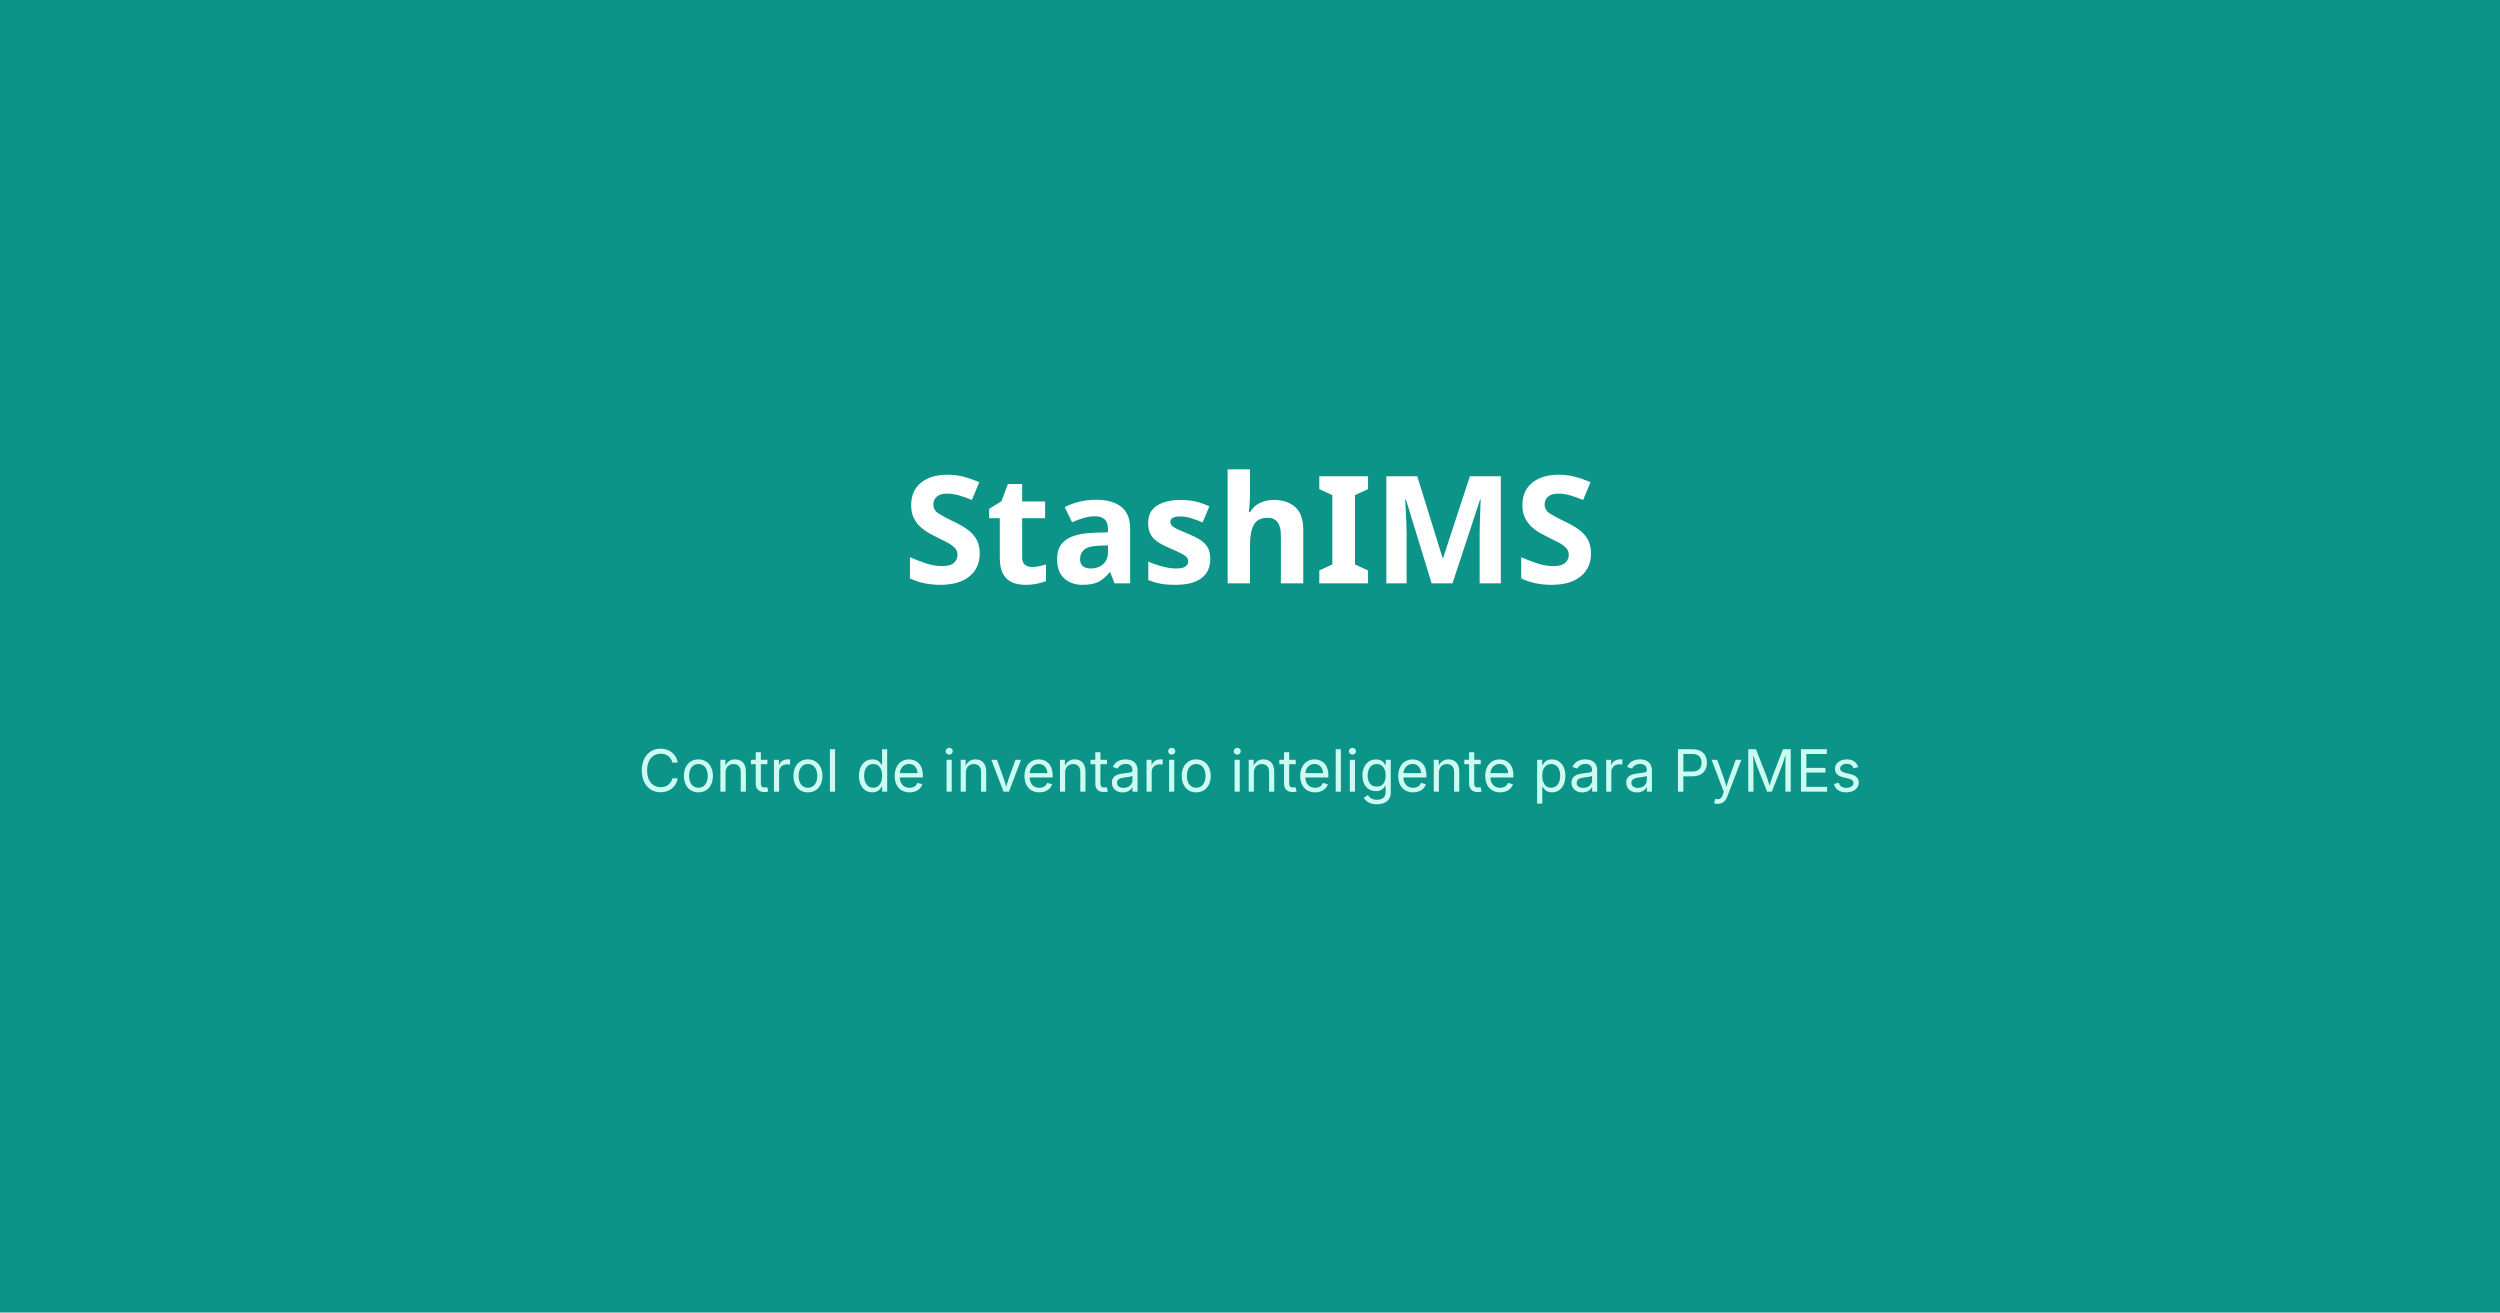
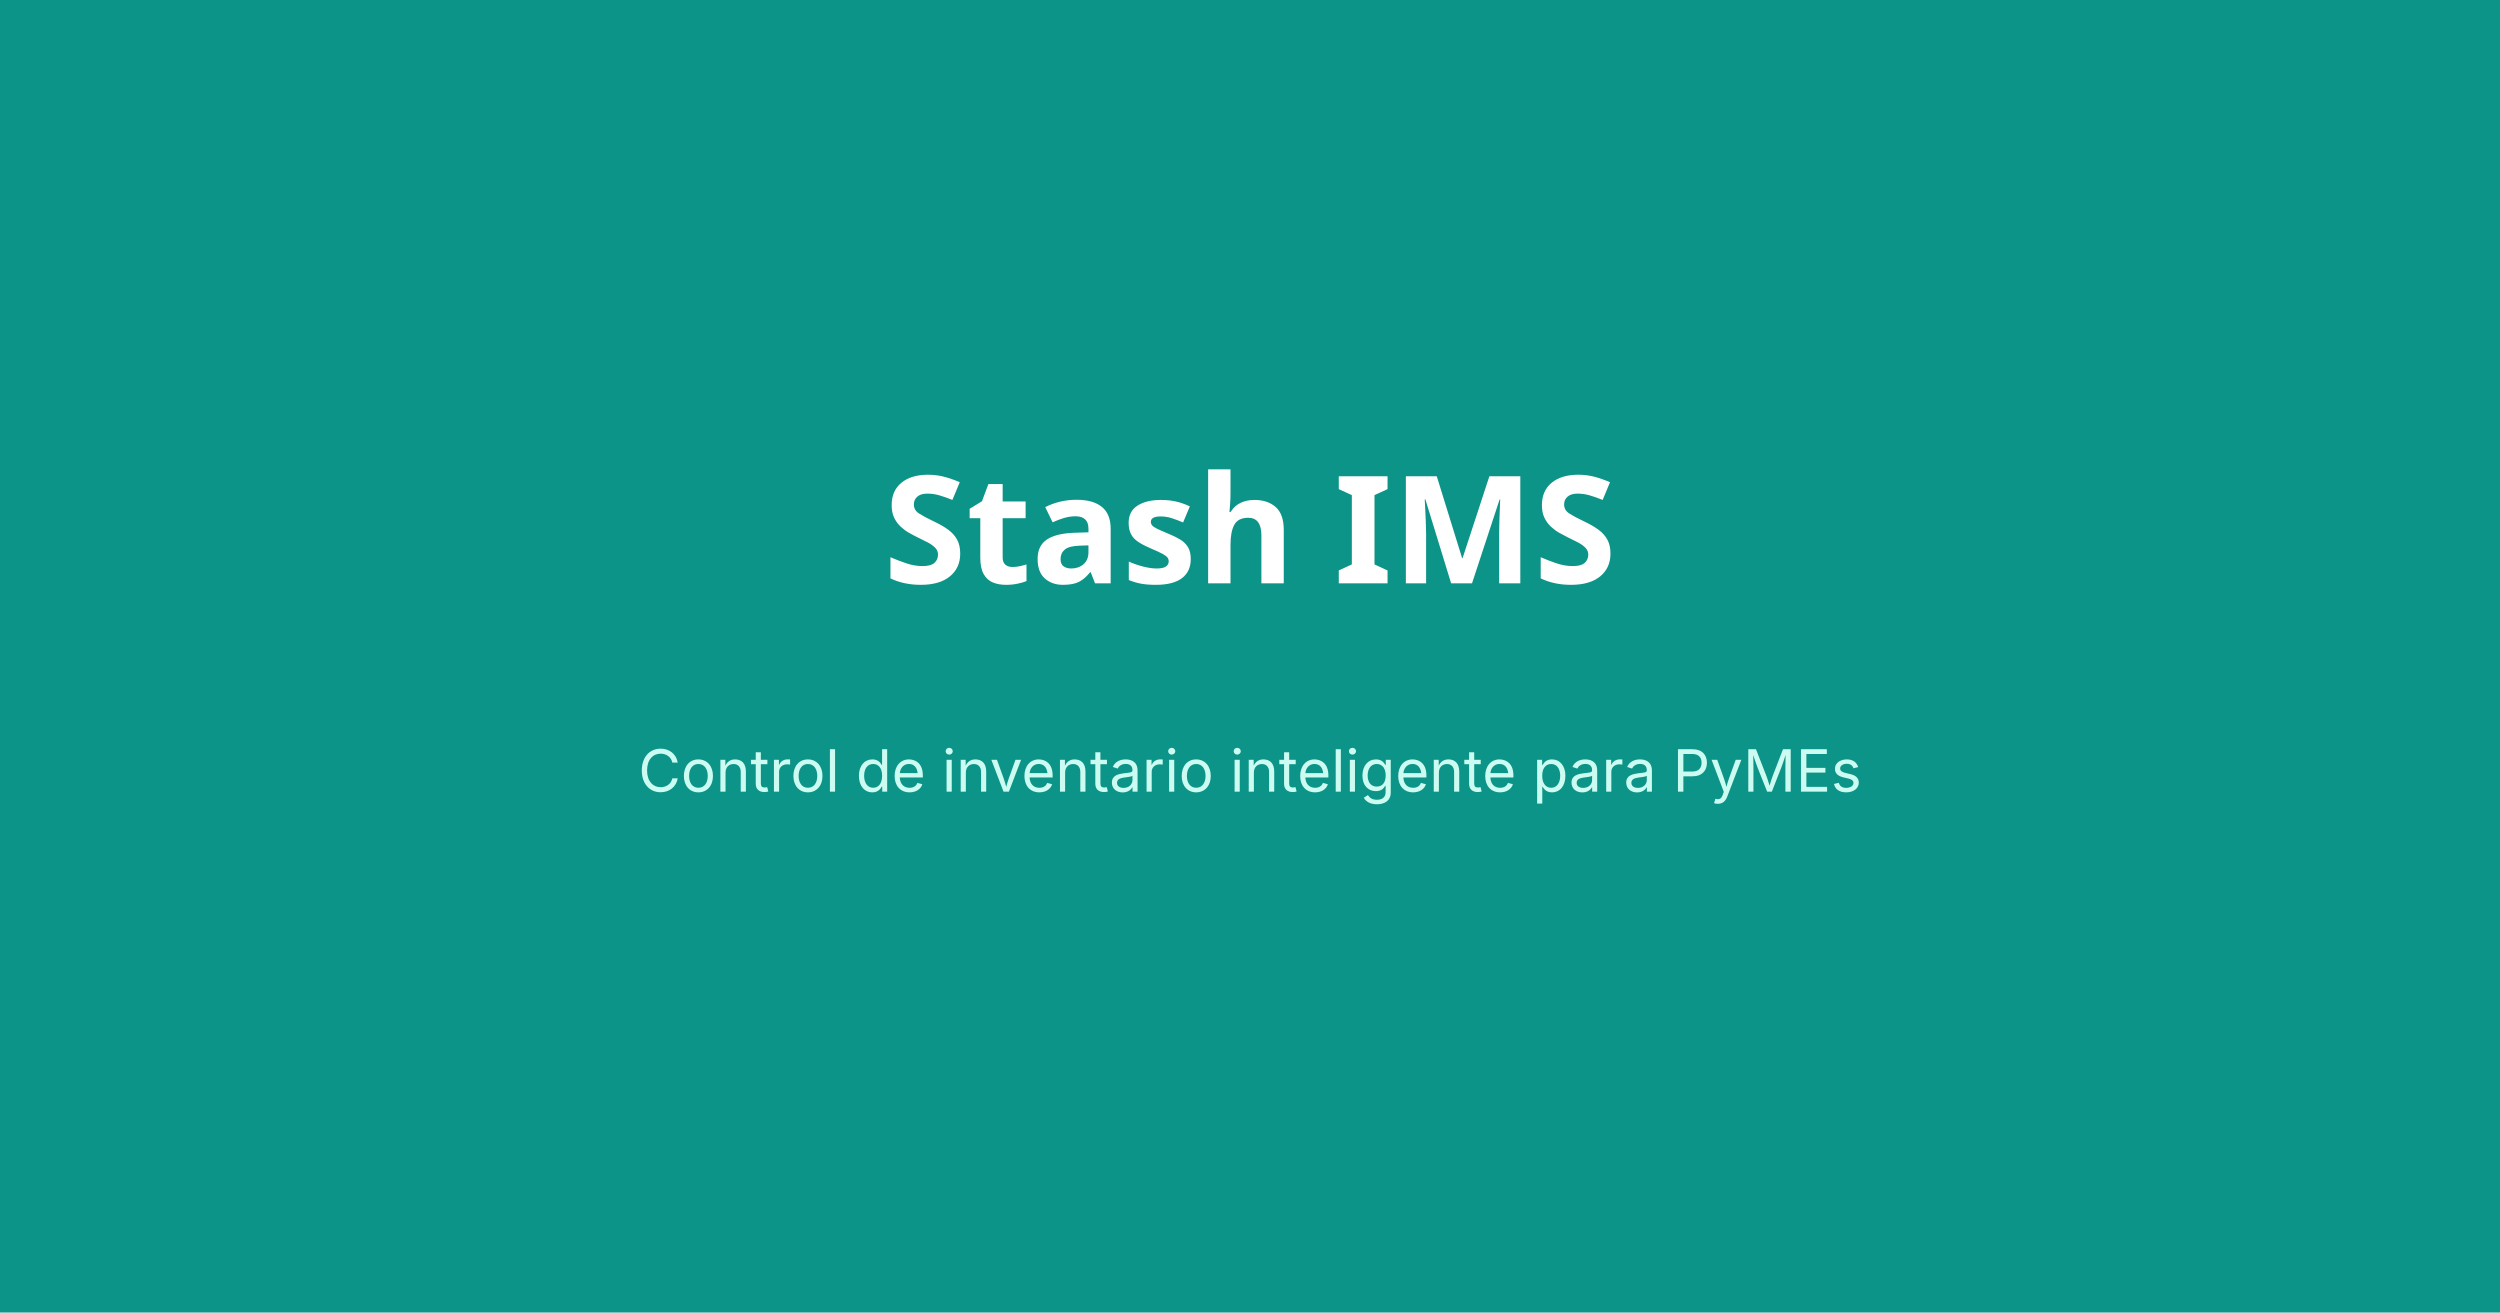
<svg xmlns="http://www.w3.org/2000/svg" viewBox="0 0 1200 630" width="1200" height="630">
  <rect width="1200" height="630" fill="#0d9488" />
-   <text x="600" y="280" text-anchor="middle" font-family="Manrope, sans-serif" font-size="72" font-weight="800" fill="#ffffff">StashIMS</text>
+   <text x="600" y="280" text-anchor="middle" font-family="Manrope, sans-serif" font-size="72" font-weight="800" fill="#ffffff">Stash IMS</text>
  <text x="600" y="380" text-anchor="middle" font-family="Inter, sans-serif" font-size="28" fill="#ccfbf1">Control de inventario inteligente para PyMEs</text>
</svg>
